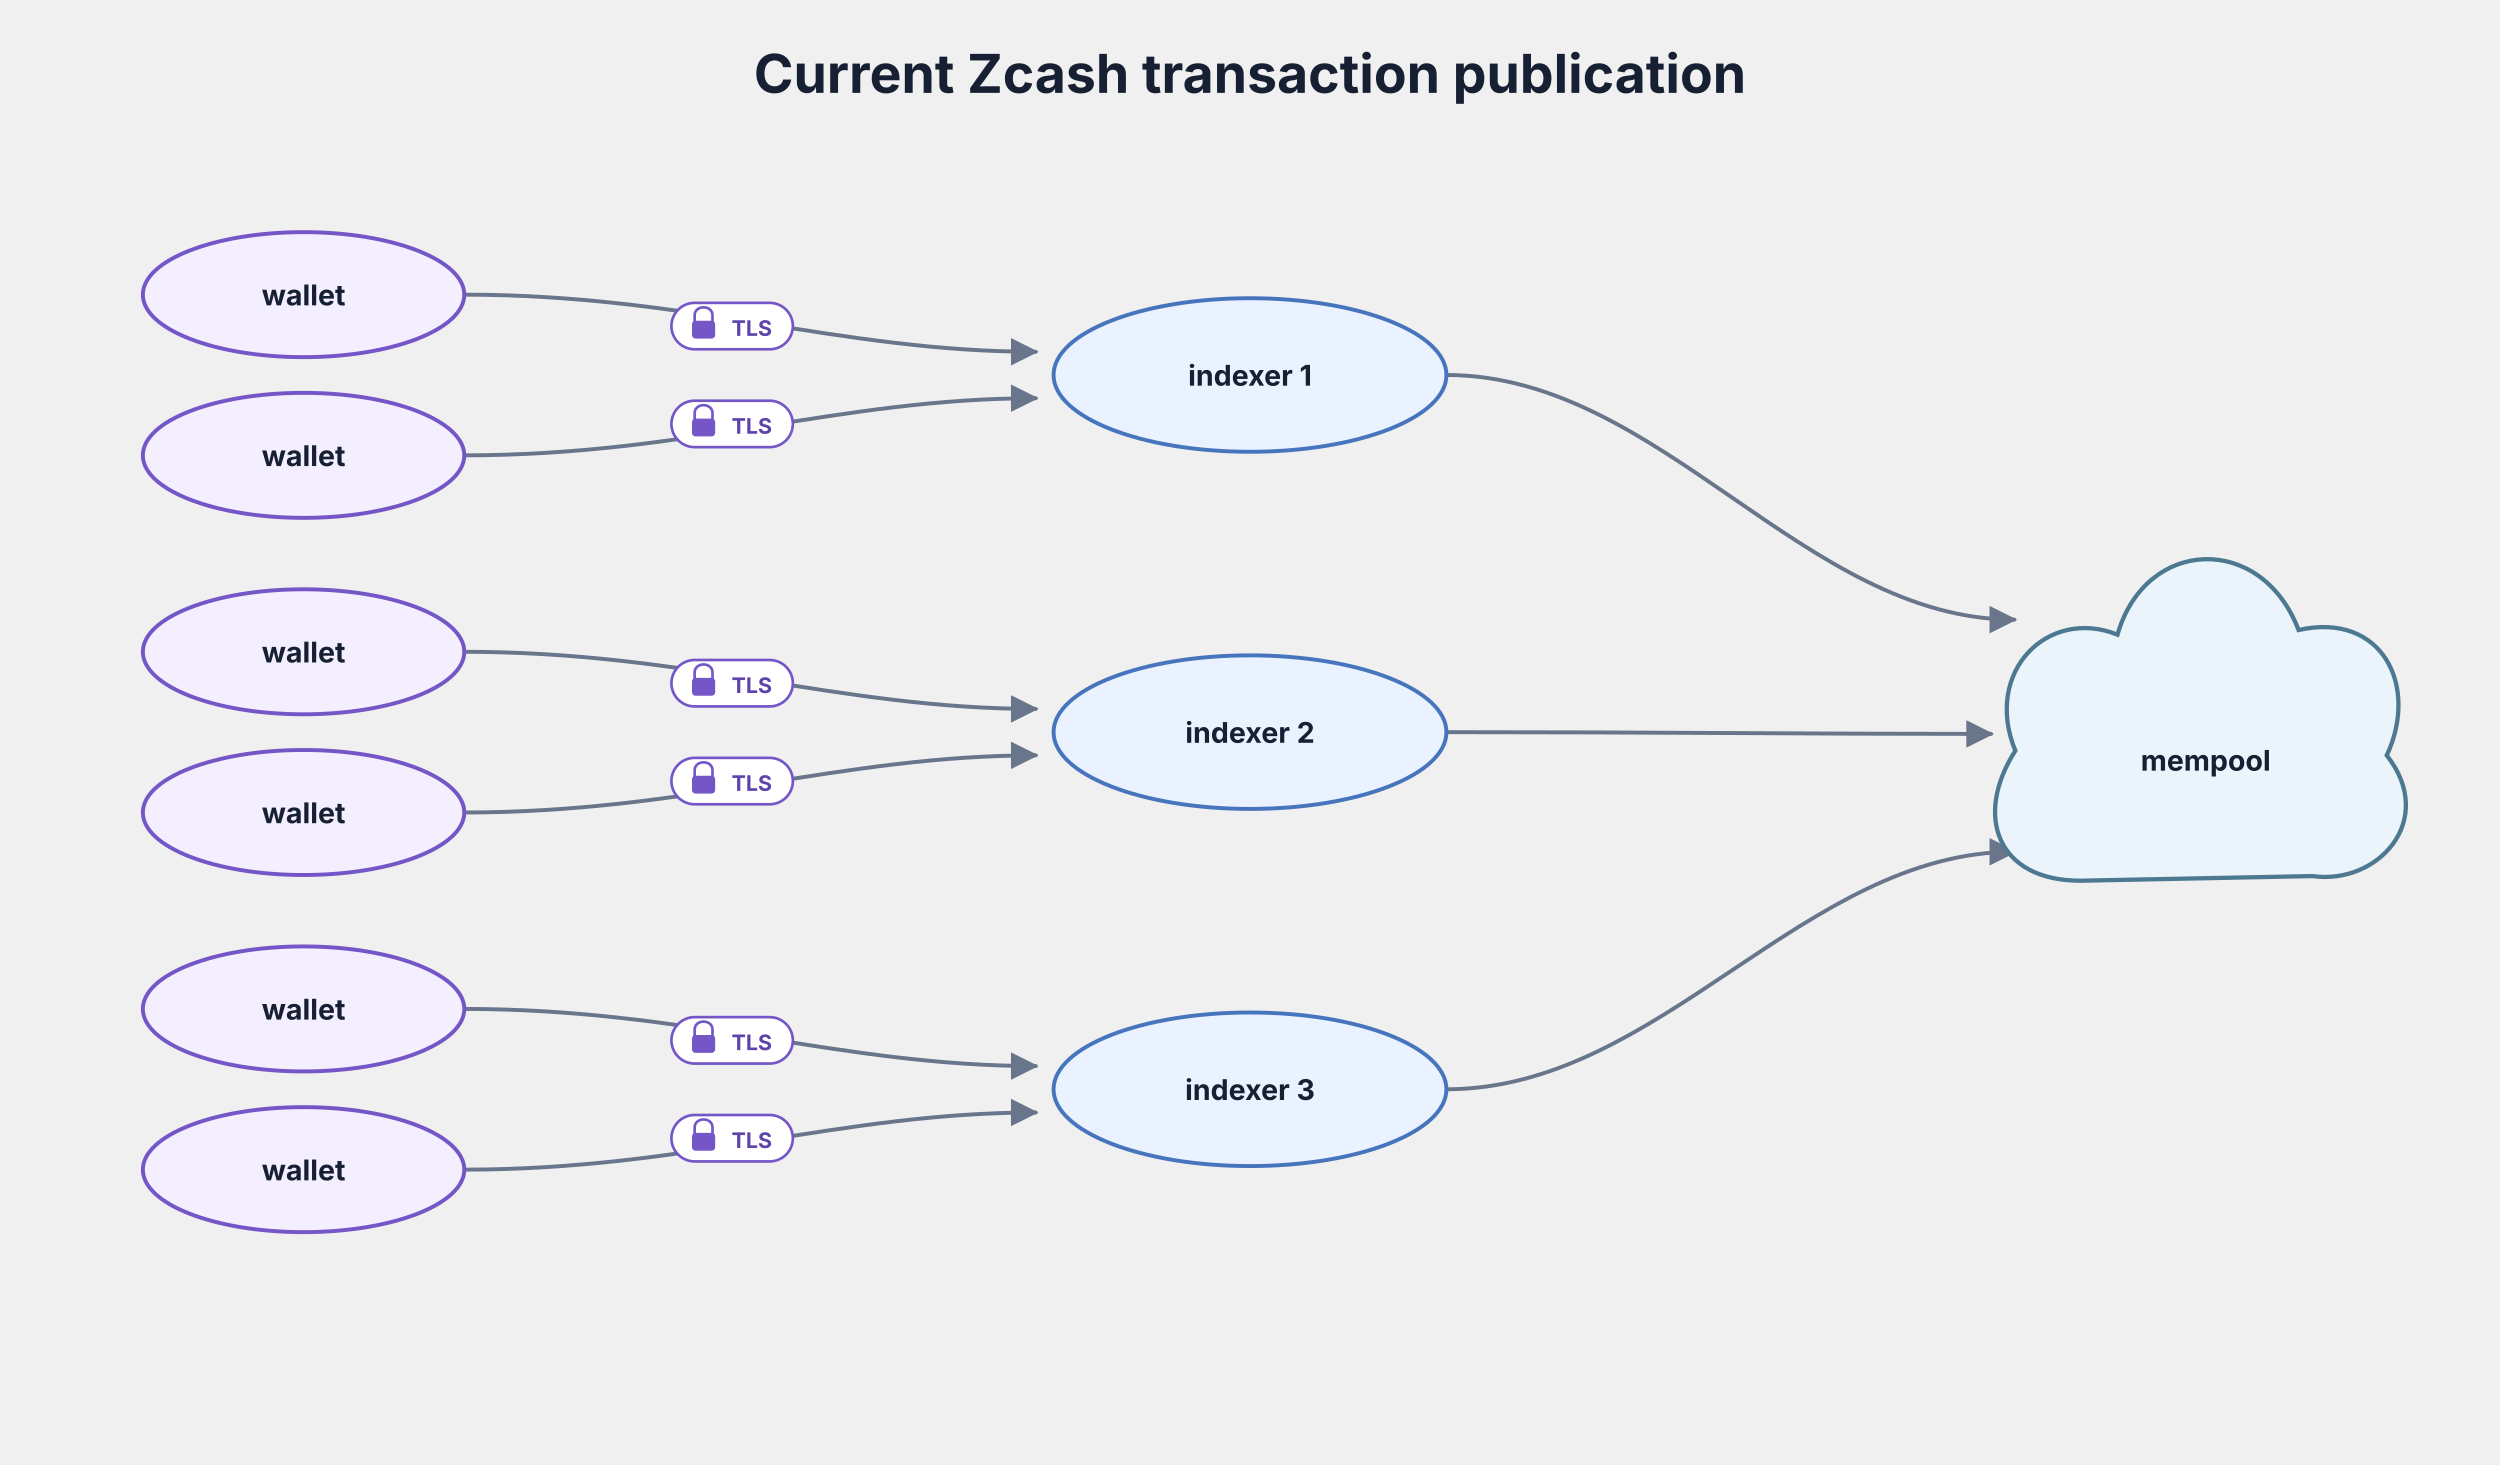
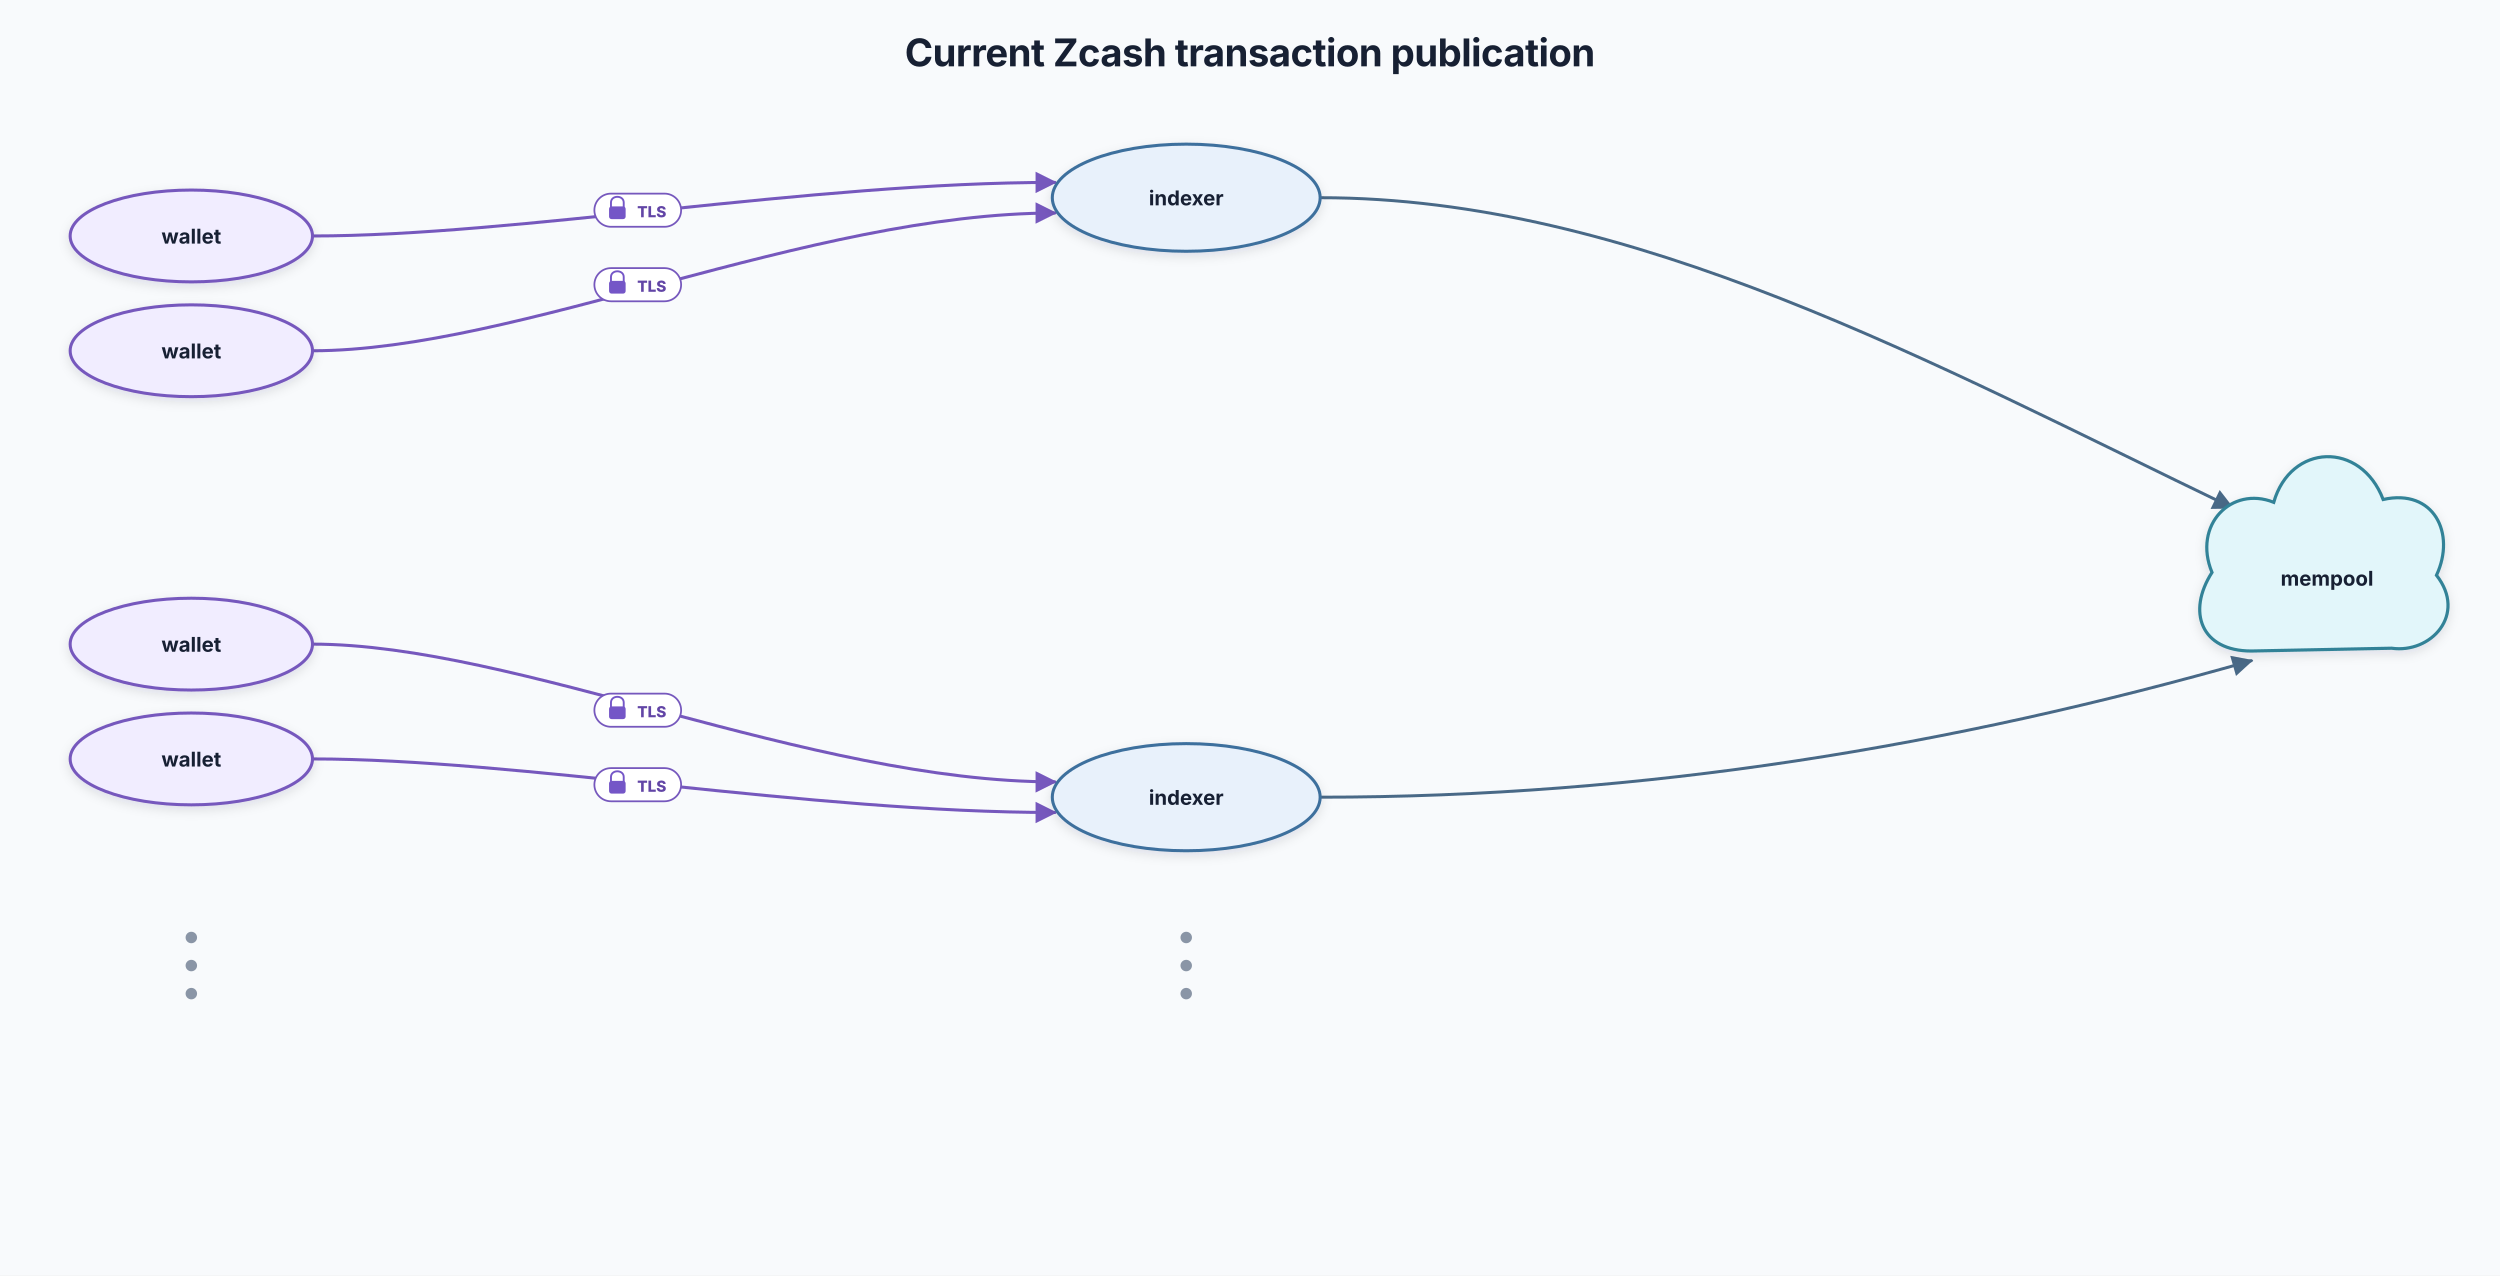
- <svg xmlns="http://www.w3.org/2000/svg" width="1400" height="820" viewBox="0 0 1400 820" role="img" aria-labelledby="svg-title svg-desc">
+ <svg xmlns="http://www.w3.org/2000/svg" width="1960" height="1000" viewBox="0 0 1960 1000" role="img" aria-labelledby="svg-title svg-desc">
  <defs>
    <style>

.canvas {
-     fill: none;
- }
- 
- 
- .mixnet {
-     fill: #ede8fb;
-     stroke: #7456c7;
+     fill: #f8fafc;
}

.title {
    fill: #172033;
    font-family: Inter, ui-sans-serif, system-ui, -apple-system,
                 BlinkMacSystemFont, "Segoe UI", sans-serif;
    font-size: 30px;
-     font-weight: 700;
+     font-weight: 720;
+     letter-spacing: -0.4px;
}

.node-label {
    fill: #172033;
    font-family: Inter, ui-sans-serif, system-ui, -apple-system,
                 BlinkMacSystemFont, "Segoe UI", sans-serif;
    font-size: 16px;
-     font-weight: 650;
+     font-weight: 680;
    text-anchor: middle;
    dominant-baseline: middle;
}

- .small-label {
-     fill: #516078;
+ .zero-label {
+     fill: #6f2d1e;
+     font-family: Inter, ui-sans-serif, system-ui, -apple-system,
+                  BlinkMacSystemFont, "Segoe UI", sans-serif;
+     font-size: 15px;
+     font-weight: 740;
+     text-anchor: middle;
+     dominant-baseline: middle;
+ }
+ 
+ .organization-label {
+     fill: #746e67;
+     font-family: Inter, ui-sans-serif, system-ui, -apple-system,
+                  BlinkMacSystemFont, "Segoe UI", sans-serif;
+     font-size: 13px;
+     font-weight: 700;
+     letter-spacing: 0.5px;
+ }
+ 
+ .enclave-label {
+     fill: #27644c;
    font-family: Inter, ui-sans-serif, system-ui, -apple-system,
                 BlinkMacSystemFont, "Segoe UI", sans-serif;
    font-size: 14px;
-     font-weight: 600;
- }
- 
- .boundary-label {
-     fill: #667085;
-     font-family: Inter, ui-sans-serif, system-ui, -apple-system,
-                  BlinkMacSystemFont, "Segoe UI", sans-serif;
-     font-size: 14px;
-     font-weight: 650;
+     font-weight: 750;
+     letter-spacing: 0.25px;
}

.node {
+     stroke-width: 2.4;
+     vector-effect: non-scaling-stroke;
+     filter: url(#node-shadow);
+ }
+ 
+ /* Class 1: wallets */
+ .wallet {
+     fill: #f1edff;
+     stroke: #7658bd;
+ }
+ 
+ /* Class 2: indexers */
+ .indexer {
+     fill: #e8f1fb;
+     stroke: #3e6f9d;
+ }
+ 
+ /* Class 3: mempool */
+ .cloud {
+     fill: #e2f6fa;
+     stroke: #318297;
+     stroke-width: 2.5;
+     vector-effect: non-scaling-stroke;
+     filter: url(#node-shadow);
+ }
+ 
+ /* Class 4: organizational boundaries */
+ .organization {
+     fill: #f5f2ed;
+     fill-opacity: 0.7;
+     stroke: #aaa39a;
+     stroke-width: 1.8;
+     stroke-dasharray: 9 7;
+     vector-effect: non-scaling-stroke;
+ }
+ 
+ /* Class 5: locked enclaves */
+ .enclave {
+     fill: #eaf8f1;
+     fill-opacity: 0.94;
+     stroke: #3b8968;
+     stroke-width: 2.3;
+     vector-effect: non-scaling-stroke;
+     filter: url(#panel-shadow);
+ }
+ 
+ .enclave-lock {
+     fill: none;
+     stroke: #317859;
+     stroke-width: 2.1;
+     stroke-linecap: round;
+     stroke-linejoin: round;
+     vector-effect: non-scaling-stroke;
+ }
+ 
+ .enclave-lock-body {
+     fill: #317859;
+ }
+ 
+ /* Class 6: the zero-indexer family */
+ .zero-indexer {
+     fill: #fff0e8;
+     stroke: #d65d3a;
+     stroke-width: 2.8;
+ }
+ 
+ .zero-brand-disc {
+     fill: #d65d3a;
+ }
+ 
+ .zero-brand-ring {
+     fill: none;
+     stroke: #ffffff;
    stroke-width: 2.2;
    vector-effect: non-scaling-stroke;
}

- .wallet {
-     fill: #f3efff;
-     stroke: #7456c7;
- }
- 
- .indexer {
-     fill: #eaf2ff;
-     stroke: #4775bd;
- }
- 
- .shim {
-     fill: #fff1d7;
-     stroke: #d88121;
- }
- 
- .hub {
-     fill: #dcf7ec;
-     stroke: #218c69;
- }
- 
- .cloud {
-     fill: #eaf4fa;
-     stroke: #4c7892;
+ .zero-brand-core {
+     fill: #ffffff;
+ }
+ 
+ .auditor-eye {
+     fill: #ffffff;
+     stroke: #a7462e;
+     stroke-width: 1.5;
+     vector-effect: non-scaling-stroke;
+ }
+ 
+ .auditor-pupil {
+     fill: #3b2f2b;
+ }
+ 
+ .eye-highlight {
+     fill: #ffffff;
+ }
+ 
+ /* Connections */
+ .edge {
+     fill: none;
+     stroke: #496987;
+     stroke-width: 2.35;
+     stroke-linecap: round;
+     stroke-linejoin: round;
+     vector-effect: non-scaling-stroke;
+ }
+ 
+ .edge-local {
+     fill: none;
+     stroke: #7c8796;
+     stroke-width: 2.1;
+     stroke-dasharray: 5 4;
+     stroke-linecap: round;
+     stroke-linejoin: round;
+     vector-effect: non-scaling-stroke;
+ }
+ 
+ .edge-publication {
+     fill: none;
+     stroke: #d65d3a;
+     stroke-width: 2.8;
+     stroke-linecap: round;
+     stroke-linejoin: round;
+     vector-effect: non-scaling-stroke;
+ }
+ 
+ .edge-tls {
+     fill: none;
+     stroke: #7658bd;
    stroke-width: 2.4;
-     vector-effect: non-scaling-stroke;
- }
- 
- .edge {
-     fill: none;
-     stroke: #68758a;
-     stroke-width: 2.2;
-     stroke-linecap: round;
-     stroke-linejoin: round;
-     vector-effect: non-scaling-stroke;
- }
- 
- .edge-local {
-     fill: none;
-     stroke: #8a94a6;
-     stroke-width: 2;
-     stroke-linecap: round;
-     stroke-linejoin: round;
-     vector-effect: non-scaling-stroke;
- }
- 
- .edge-publication {
-     fill: none;
-     stroke: #218c69;
-     stroke-width: 3;
-     stroke-linecap: round;
-     stroke-linejoin: round;
-     vector-effect: non-scaling-stroke;
- }
- 
- .organization {
-     fill: none;
-     stroke: #a9b2c2;
-     stroke-width: 1.8;
-     stroke-dasharray: 8 6;
-     vector-effect: non-scaling-stroke;
- }
- 
- .tee {
-     fill: #ebfaf4;
-     fill-opacity: 0.9;
-     stroke: #218c69;
-     stroke-width: 2.5;
+     stroke-linecap: round;
+     stroke-linejoin: round;
    vector-effect: non-scaling-stroke;
}

.tls-badge {
    fill: #ffffff;
-     stroke: #7456c7;
-     stroke-width: 1.5;
+     stroke: #7658bd;
+     stroke-width: 1.4;
    vector-effect: non-scaling-stroke;
}

.tls-text {
-     fill: #5e43aa;
+     fill: #6245a6;
    font-family: Inter, ui-sans-serif, system-ui, -apple-system,
                 BlinkMacSystemFont, "Segoe UI", sans-serif;
    font-size: 12px;
-     font-weight: 750;
+     font-weight: 800;
    text-anchor: middle;
    dominant-baseline: middle;
}

- .lock {
-     fill: none;
-     stroke: #218c69;
-     stroke-width: 2;
-     stroke-linecap: round;
-     stroke-linejoin: round;
-     vector-effect: non-scaling-stroke;
- }
- 
- .auditor-label {
-     fill: #5f4b13;
-     font-family: Inter, ui-sans-serif, system-ui, -apple-system,
-                  BlinkMacSystemFont, "Segoe UI", sans-serif;
-     font-size: 16px;
-     font-weight: 700;
-     text-anchor: middle;
- }
- 
- .eye {
-     fill: #ffffff;
-     stroke: #b38a25;
-     stroke-width: 2.2;
-     vector-effect: non-scaling-stroke;
- }
- 
- .pupil {
-     fill: #29303d;
- }
- 
- .highlight {
-     fill: #ffffff;
- }
- 
- /* Transparent canvas, so the title and the auditor label are the only text
-    sitting on the page's own background. Everything else is on a filled shape
-    and keeps its contrast. Placed last on purpose: at equal specificity the
-    later rule wins. */
- @media (prefers-color-scheme: dark) {
-     .title {
-         fill: #e6edf3;
-     }
- 
-     .auditor-label {
-         fill: #d9b75f;
-     }
- 
-     /* The organisation boundary has no fill, so its label is on the canvas
-        too. The TEE label is NOT here on purpose: it sits on the enclave's
-        light green panel and has to stay dark. */
-     .boundary-label {
-         fill: #9aa7b8;
-     }
+ .continuation-dot {
+     fill: #8a95a6;
}

    </style>
+     <filter id="node-shadow" x="-25%" y="-30%" width="150%" height="170%">
+       <feDropShadow dx="0" dy="3" stdDeviation="4" flood-color="#172033" flood-opacity="0.11" />
+     </filter>
+     <filter id="panel-shadow" x="-15%" y="-20%" width="130%" height="150%">
+       <feDropShadow dx="0" dy="3" stdDeviation="6" flood-color="#172033" flood-opacity="0.06" />
+     </filter>
    <marker id="arrow" viewBox="0 0 10 10" refX="9" refY="5" markerWidth="7" markerHeight="7" orient="auto-start-reverse">
-       <path d="M 0 0 L 10 5 L 0 10 z" fill="#68758a" />
+       <path d="M 0 0 L 10 5 L 0 10 z" fill="#496987" />
    </marker>
    <marker id="arrow-local" viewBox="0 0 10 10" refX="9" refY="5" markerWidth="7" markerHeight="7" orient="auto-start-reverse">
-       <path d="M 0 0 L 10 5 L 0 10 z" fill="#8a94a6" />
+       <path d="M 0 0 L 10 5 L 0 10 z" fill="#7c8796" />
    </marker>
    <marker id="arrow-publication" viewBox="0 0 10 10" refX="9" refY="5" markerWidth="7" markerHeight="7" orient="auto-start-reverse">
-       <path d="M 0 0 L 10 5 L 0 10 z" fill="#218c69" />
+       <path d="M 0 0 L 10 5 L 0 10 z" fill="#d65d3a" />
+     </marker>
+     <marker id="arrow-tls" viewBox="0 0 10 10" refX="9" refY="5" markerWidth="7" markerHeight="7" orient="auto-start-reverse">
+       <path d="M 0 0 L 10 5 L 0 10 z" fill="#7658bd" />
    </marker>
  </defs>
-   <rect class="canvas" x="0" y="0" width="1400" height="820" />
-   <text x="700.0" y="52" class="title" text-anchor="middle">Current Zcash transaction publication</text>
-   <path class="edge" d="M 260,165 C 385,165 470,197 580,197" marker-end="url(#arrow)" />
-   <g transform="translate(410 182.6)">
+   <rect class="canvas" x="0" y="0" width="1960" height="1000" />
+   <text x="980.0" y="52" class="title" text-anchor="middle">Current Zcash transaction publication</text>
+   <path class="edge-tls" d="M 245,185 C 405,185 635,143 827,143" marker-end="url(#arrow-tls)" />
+   <g transform="translate(500 164.8)">
    <rect class="tls-badge" x="-34" y="-13" width="68" height="26" rx="13" />
    <path d="M -21,-2 V -6              C -21,-12 -11,-12 -11,-6              V -2" fill="none" stroke="#7456c7" stroke-width="1.5" stroke-linecap="round" />
    <rect x="-22.5" y="-3" width="13" height="10" rx="2" fill="#7456c7" />
    <text class="tls-text" x="11" y="1">TLS</text>
  </g>
-   <path class="edge" d="M 260,255 C 385,255 470,223 580,223" marker-end="url(#arrow)" />
-   <g transform="translate(410 237.4)">
+   <path class="edge-tls" d="M 245,275 C 405,275 635,167 827,167" marker-end="url(#arrow-tls)" />
+   <g transform="translate(500 223.2)">
    <rect class="tls-badge" x="-34" y="-13" width="68" height="26" rx="13" />
    <path d="M -21,-2 V -6              C -21,-12 -11,-12 -11,-6              V -2" fill="none" stroke="#7456c7" stroke-width="1.5" stroke-linecap="round" />
    <rect x="-22.5" y="-3" width="13" height="10" rx="2" fill="#7456c7" />
    <text class="tls-text" x="11" y="1">TLS</text>
  </g>
-   <path class="edge" d="M 260,365 C 385,365 470,397 580,397" marker-end="url(#arrow)" />
-   <g transform="translate(410 382.6)">
+   <path class="edge-tls" d="M 245,505 C 405,505 635,613 827,613" marker-end="url(#arrow-tls)" />
+   <g transform="translate(500 556.8)">
    <rect class="tls-badge" x="-34" y="-13" width="68" height="26" rx="13" />
    <path d="M -21,-2 V -6              C -21,-12 -11,-12 -11,-6              V -2" fill="none" stroke="#7456c7" stroke-width="1.5" stroke-linecap="round" />
    <rect x="-22.5" y="-3" width="13" height="10" rx="2" fill="#7456c7" />
    <text class="tls-text" x="11" y="1">TLS</text>
  </g>
-   <path class="edge" d="M 260,455 C 385,455 470,423 580,423" marker-end="url(#arrow)" />
-   <g transform="translate(410 437.4)">
+   <path class="edge-tls" d="M 245,595 C 405,595 635,637 827,637" marker-end="url(#arrow-tls)" />
+   <g transform="translate(500 615.2)">
    <rect class="tls-badge" x="-34" y="-13" width="68" height="26" rx="13" />
    <path d="M -21,-2 V -6              C -21,-12 -11,-12 -11,-6              V -2" fill="none" stroke="#7456c7" stroke-width="1.5" stroke-linecap="round" />
    <rect x="-22.5" y="-3" width="13" height="10" rx="2" fill="#7456c7" />
    <text class="tls-text" x="11" y="1">TLS</text>
  </g>
-   <path class="edge" d="M 260,565 C 385,565 470,597 580,597" marker-end="url(#arrow)" />
-   <g transform="translate(410 582.6)">
-     <rect class="tls-badge" x="-34" y="-13" width="68" height="26" rx="13" />
-     <path d="M -21,-2 V -6              C -21,-12 -11,-12 -11,-6              V -2" fill="none" stroke="#7456c7" stroke-width="1.5" stroke-linecap="round" />
-     <rect x="-22.5" y="-3" width="13" height="10" rx="2" fill="#7456c7" />
-     <text class="tls-text" x="11" y="1">TLS</text>
-   </g>
-   <path class="edge" d="M 260,655 C 385,655 470,623 580,623" marker-end="url(#arrow)" />
-   <g transform="translate(410 637.4)">
-     <rect class="tls-badge" x="-34" y="-13" width="68" height="26" rx="13" />
-     <path d="M -21,-2 V -6              C -21,-12 -11,-12 -11,-6              V -2" fill="none" stroke="#7456c7" stroke-width="1.5" stroke-linecap="round" />
-     <rect x="-22.5" y="-3" width="13" height="10" rx="2" fill="#7456c7" />
-     <text class="tls-text" x="11" y="1">TLS</text>
-   </g>
-   <path class="edge" d="M 810,210 C 930,210 1010,347 1128,347" marker-end="url(#arrow)" />
-   <path class="edge" d="M 810,410 C 930,410 1010,411 1115,411" marker-end="url(#arrow)" />
-   <path class="edge" d="M 810,610 C 930,610 1010,477 1128,477" marker-end="url(#arrow)" />
-   <g>
-     <ellipse class="node wallet" cx="170" cy="165" rx="90" ry="35" />
-     <text class="node-label" x="170" y="165">wallet</text>
-   </g>
-   <g>
-     <ellipse class="node wallet" cx="170" cy="255" rx="90" ry="35" />
-     <text class="node-label" x="170" y="255">wallet</text>
-   </g>
-   <g>
-     <ellipse class="node indexer" cx="700" cy="210" rx="110" ry="43" />
-     <text class="node-label" x="700" y="210">indexer 1</text>
-   </g>
-   <g>
-     <ellipse class="node wallet" cx="170" cy="365" rx="90" ry="35" />
-     <text class="node-label" x="170" y="365">wallet</text>
-   </g>
-   <g>
-     <ellipse class="node wallet" cx="170" cy="455" rx="90" ry="35" />
-     <text class="node-label" x="170" y="455">wallet</text>
-   </g>
-   <g>
-     <ellipse class="node indexer" cx="700" cy="410" rx="110" ry="43" />
-     <text class="node-label" x="700" y="410">indexer 2</text>
-   </g>
-   <g>
-     <ellipse class="node wallet" cx="170" cy="565" rx="90" ry="35" />
-     <text class="node-label" x="170" y="565">wallet</text>
-   </g>
-   <g>
-     <ellipse class="node wallet" cx="170" cy="655" rx="90" ry="35" />
-     <text class="node-label" x="170" y="655">wallet</text>
-   </g>
-   <g>
-     <ellipse class="node indexer" cx="700" cy="610" rx="110" ry="43" />
-     <text class="node-label" x="700" y="610">indexer 3</text>
-   </g>
-   <g>
-     <path class="cloud" d="M 1165.0,493.2 C 1118.2,493.2 1105.2,456.8 1128.6,420.4 C 1110.4,376.2 1146.8,339.8 1185.8,355.4 C 1201.4,300.8 1266.4,298.2 1287.2,352.8 C 1334.0,342.4 1354.8,384.0 1336.6,423.0 C 1365.2,459.4 1331.4,495.8 1295.0,490.6 L 1165.0,493.2 Z" />
-     <text class="node-label" x="1235.2" y="425.6">mempool</text>
+   <path class="edge" d="M 1035,155 C 1280,155 1515,285 1750,398" marker-end="url(#arrow)" />
+   <path class="edge" d="M 1035,625 C 1290,625 1530,585 1765,518" marker-end="url(#arrow)" />
+   <g>
+     <ellipse class="node wallet" cx="150" cy="185" rx="95" ry="36" />
+     <text class="node-label" x="150" y="185">wallet</text>
+   </g>
+   <g>
+     <ellipse class="node wallet" cx="150" cy="275" rx="95" ry="36" />
+     <text class="node-label" x="150" y="275">wallet</text>
+   </g>
+   <g>
+     <ellipse class="node indexer" cx="930" cy="155" rx="105" ry="42" />
+     <text class="node-label" x="930" y="155">indexer</text>
+   </g>
+   <g>
+     <ellipse class="node wallet" cx="150" cy="505" rx="95" ry="36" />
+     <text class="node-label" x="150" y="505">wallet</text>
+   </g>
+   <g>
+     <ellipse class="node wallet" cx="150" cy="595" rx="95" ry="36" />
+     <text class="node-label" x="150" y="595">wallet</text>
+   </g>
+   <g>
+     <ellipse class="node indexer" cx="930" cy="625" rx="105" ry="42" />
+     <text class="node-label" x="930" y="625">indexer</text>
+   </g>
+   <g>
+     <path class="cloud" d="M 1765.0,510.4 C 1725.4,510.4 1714.4,479.6 1734.2,448.8 C 1718.8,411.4 1749.6,380.6 1782.6,393.8 C 1795.8,347.6 1850.8,345.4 1868.4,391.6 C 1908.0,382.8 1925.6,418.0 1910.2,451.0 C 1934.4,481.8 1905.8,512.6 1875.0,508.2 L 1765.0,510.4 Z" />
+     <text class="node-label" x="1824.4" y="453.2">mempool</text>
+   </g>
+   <g aria-label="more">
+     <circle class="continuation-dot" cx="150" cy="735" r="4.5" />
+     <circle class="continuation-dot" cx="150" cy="757" r="4.5" />
+     <circle class="continuation-dot" cx="150" cy="779" r="4.5" />
+   </g>
+   <g aria-label="more">
+     <circle class="continuation-dot" cx="930" cy="735" r="4.5" />
+     <circle class="continuation-dot" cx="930" cy="757" r="4.5" />
+     <circle class="continuation-dot" cx="930" cy="779" r="4.5" />
  </g>
</svg>
